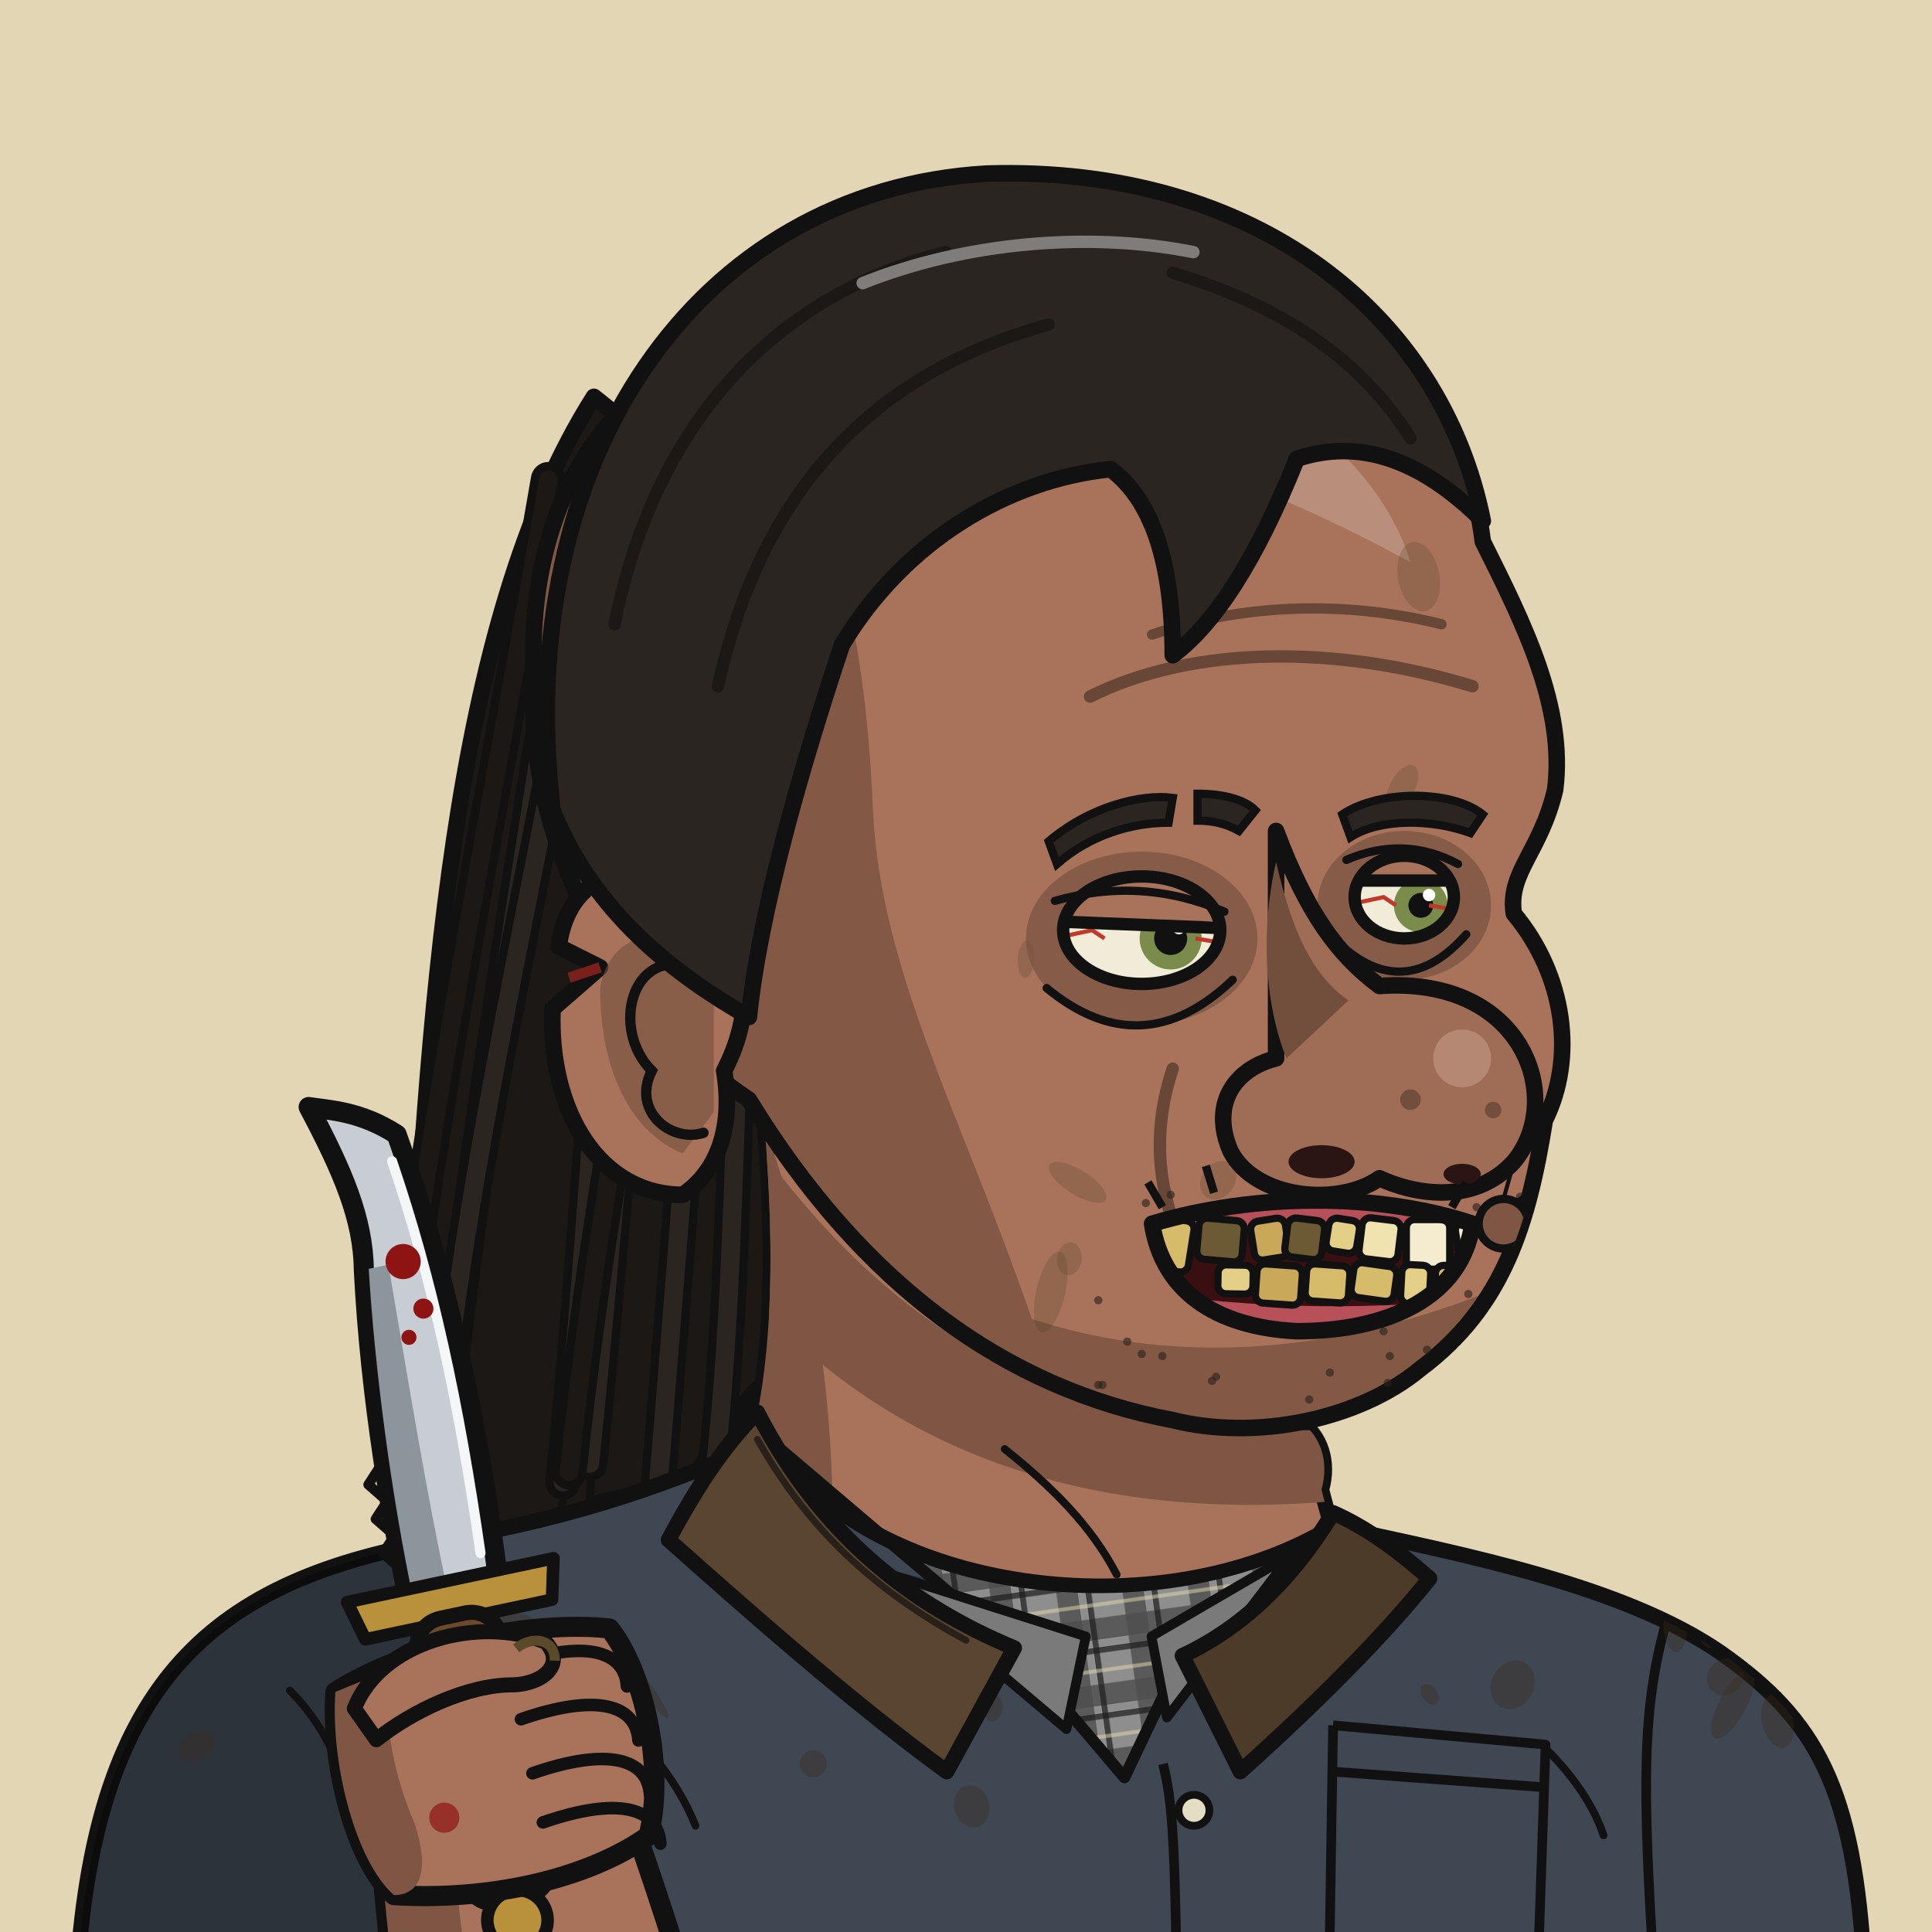
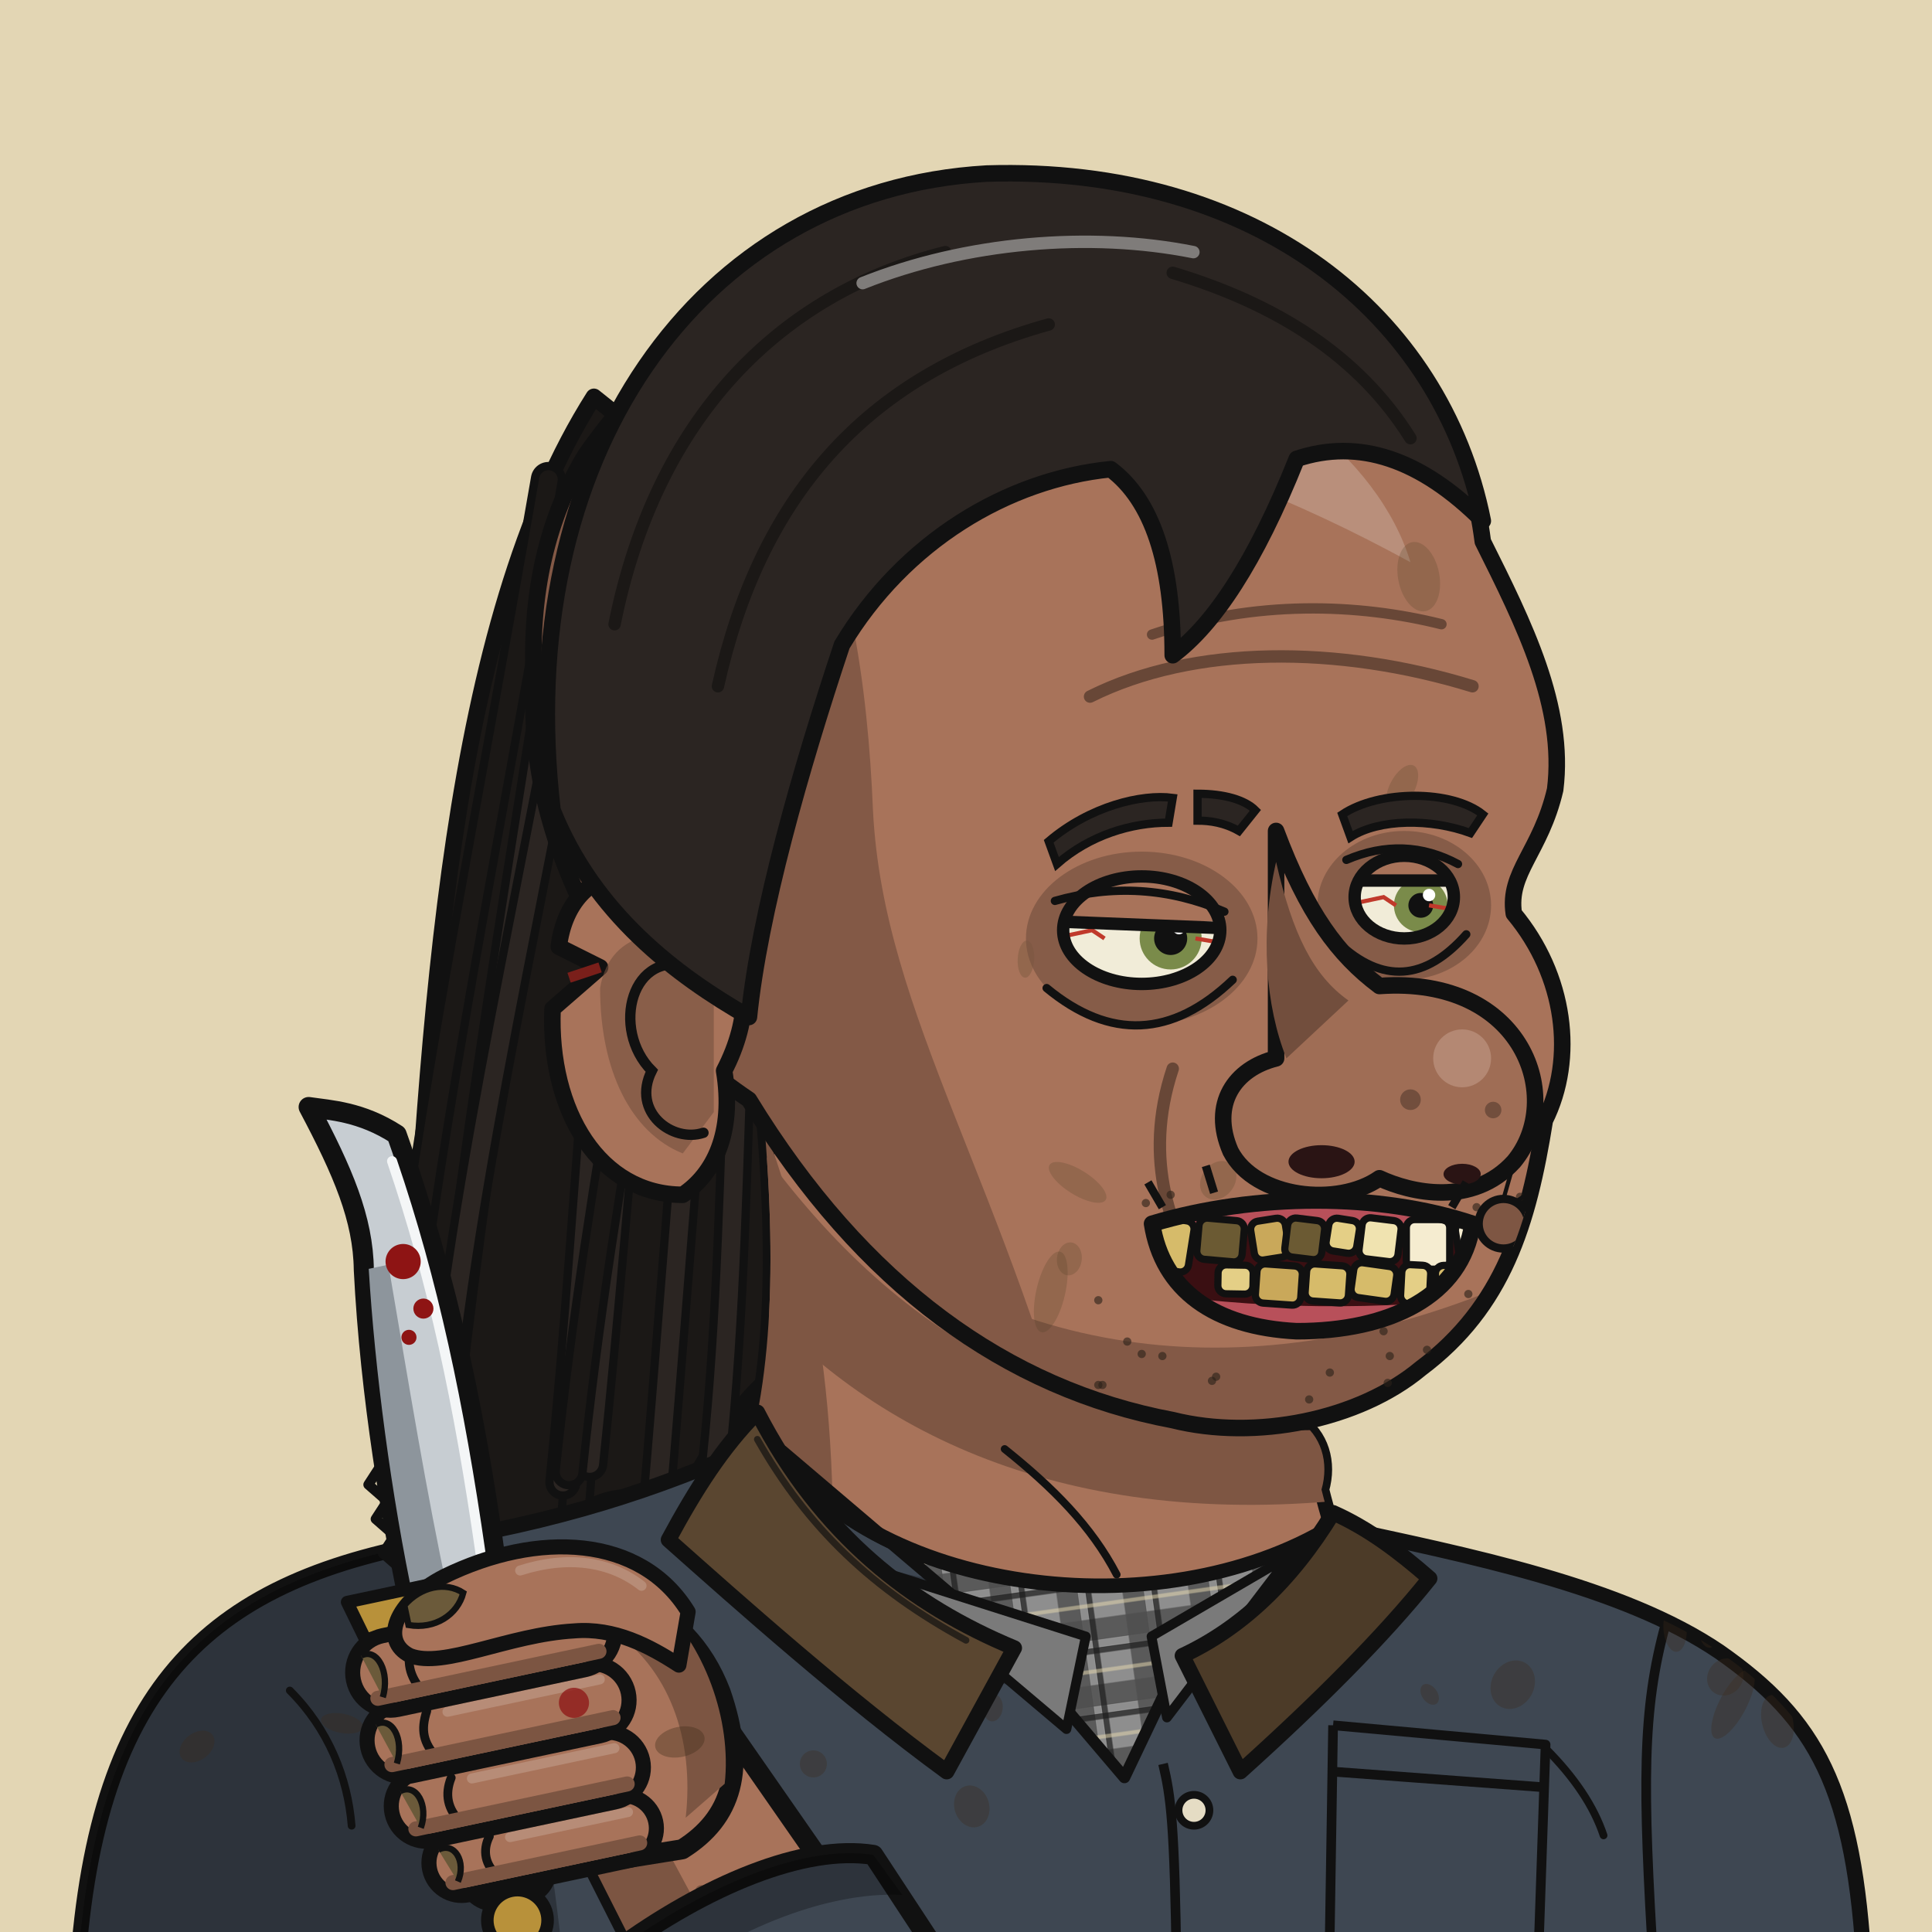
<svg xmlns="http://www.w3.org/2000/svg" viewBox="0 0 1000 1000" width="1000" height="1000">
  <rect width="1000" height="1000" fill="#e3d6b4" />
  <g transform="translate(0 -55)">
    <g transform="translate(-35 25) scale(1.07)">
      <path d="M 320 220 C 250 330 240 520 230 700 C 228 760 250 800 270 810 C 300 760 330 740 360 760 C 380 720 400 690 430 680 C 420 600 400 450 420 300 Z" fill="#1b1816" stroke="#111111" stroke-width="8" stroke-linejoin="round" />
      <path d="M 298 260 C 268 433 241 562 226 691" fill="none" stroke="#111111" stroke-width="17" stroke-linecap="round" />
      <path d="M 298 260 C 268 433 241 562 226 691" fill="none" stroke="#1b1816" stroke-width="9" stroke-linecap="round" />
      <path d="M 315 260 C 285 448 261 590 246 731" fill="none" stroke="#111111" stroke-width="17" stroke-linecap="round" />
      <path d="M 315 260 C 285 448 261 590 246 731" fill="none" stroke="#2b2522" stroke-width="9" stroke-linecap="round" />
      <path d="M 326 260 C 296 436 263 568 248 700" fill="none" stroke="#111111" stroke-width="17" stroke-linecap="round" />
      <path d="M 326 260 C 296 436 263 568 248 700" fill="none" stroke="#2b2522" stroke-width="9" stroke-linecap="round" />
      <path d="M 346 260 C 316 468 324 625 309 781" fill="none" stroke="#111111" stroke-width="17" stroke-linecap="round" />
      <path d="M 346 260 C 316 468 324 625 309 781" fill="none" stroke="#1b1816" stroke-width="9" stroke-linecap="round" />
      <path d="M 353 260 C 323 454 320 599 305 745" fill="none" stroke="#111111" stroke-width="17" stroke-linecap="round" />
      <path d="M 353 260 C 323 454 320 599 305 745" fill="none" stroke="#2b2522" stroke-width="9" stroke-linecap="round" />
      <path d="M 370 260 C 340 450 333 593 318 736" fill="none" stroke="#111111" stroke-width="17" stroke-linecap="round" />
      <path d="M 370 260 C 340 450 333 593 318 736" fill="none" stroke="#2b2522" stroke-width="9" stroke-linecap="round" />
      <path d="M 384 260 C 354 452 323 596 308 740" fill="none" stroke="#111111" stroke-width="17" stroke-linecap="round" />
      <path d="M 384 260 C 354 452 323 596 308 740" fill="none" stroke="#1b1816" stroke-width="9" stroke-linecap="round" />
      <path d="M 399 260 C 369 473 362 632 347 792" fill="none" stroke="#111111" stroke-width="17" stroke-linecap="round" />
      <path d="M 399 260 C 369 473 362 632 347 792" fill="none" stroke="#2b2522" stroke-width="9" stroke-linecap="round" />
      <path d="M 413 260 C 383 450 394 593 379 735" fill="none" stroke="#111111" stroke-width="17" stroke-linecap="round" />
      <path d="M 413 260 C 383 450 394 593 379 735" fill="none" stroke="#2b2522" stroke-width="9" stroke-linecap="round" />
    </g>
    <path d="M 392 600 C 402 690 402 760 385 815 C 360 840 320 856 290 868 L 720 920 C 700 880 690 850 684 826 C 688 812 684 798 672 790 C 664 770 660 745 662 720 Z" fill="#a8735a" stroke="#111111" stroke-width="8" stroke-linejoin="round" />
    <clipPath id="neckclip">
      <path d="M 392 600 C 402 690 402 760 385 815 C 360 840 320 856 290 868 L 720 920 C 700 880 690 850 684 826 C 688 812 684 798 672 790 C 664 770 660 745 662 720 Z" />
    </clipPath>
    <g clip-path="url(#neckclip)">
      <path d="M 380 630 C 450 735 540 800 690 795 L 690 832 C 540 845 440 790 380 715 Z" fill="#7e5643" />
      <path d="M 380 600 C 425 700 435 790 430 900 L 280 900 L 280 600 Z" fill="#7e5643" />
    </g>
    <path d="M 520 805 C 545 825 565 845 578 870" fill="none" stroke="#111111" stroke-width="4" stroke-linecap="round" />
    <clipPath id="torso">
      <path d="M 40 1075 C 50 925 110 872 230 852 C 300 840 350 822 398 800 C 450 880 600 900 690 845 C 760 860 840 876 890 910 C 940 945 960 980 965 1075 Z" />
    </clipPath>
    <path d="M 40 1075 C 50 925 110 872 230 852 C 300 840 350 822 398 800 C 450 880 600 900 690 845 C 760 860 840 876 890 910 C 940 945 960 980 965 1075 Z" fill="#3e4752" stroke="#111111" stroke-width="8" stroke-linejoin="round" />
    <g clip-path="url(#torso)">
      <path d="M 40 1075 C 50 925 110 872 230 852 C 262 900 280 960 292 1075 Z" fill="#000" opacity="0.28" />
      <path d="M 370 812 C 420 880 560 900 700 852 L 720 900 C 560 950 420 930 360 860 Z" fill="#000" opacity="0.22" />
    </g>
    <path d="M 232 852 C 252 905 258 960 252 1075" fill="none" stroke="#111111" stroke-width="5" stroke-linecap="round" />
    <path d="M 862 896 C 850 940 850 978 856 1075" fill="none" stroke="#111111" stroke-width="5" stroke-linecap="round" />
    <path d="M 300 930 C 330 950 350 975 360 1000 M 150 930 C 170 950 180 975 182 1000 M 800 960 C 815 975 825 990 830 1005" fill="none" stroke="#111111" stroke-width="4" stroke-linecap="round" />
    <g clip-path="url(#torso)">
      <ellipse cx="740" cy="932" rx="6" ry="4" transform="rotate(54 740 932)" fill="#3b2a18" opacity="0.32" />
      <ellipse cx="476" cy="891" rx="10" ry="7" transform="rotate(54 476 891)" fill="#3b2a18" opacity="0.32" />
      <ellipse cx="334" cy="928" rx="20" ry="3" transform="rotate(54 334 928)" fill="#3b2a18" opacity="0.32" />
      <ellipse cx="299" cy="923" rx="6" ry="7" transform="rotate(65 299 923)" fill="#3b2a18" opacity="0.32" />
      <ellipse cx="500" cy="907" rx="7" ry="6" transform="rotate(104 500 907)" fill="#3b2a18" opacity="0.32" />
      <ellipse cx="897" cy="937" rx="20" ry="7" transform="rotate(118 897 937)" fill="#3b2a18" opacity="0.32" />
      <ellipse cx="177" cy="947" rx="5" ry="11" transform="rotate(101 177 947)" fill="#3b2a18" opacity="0.32" />
      <ellipse cx="215" cy="996" rx="12" ry="6" transform="rotate(14 215 996)" fill="#3b2a18" opacity="0.32" />
      <ellipse cx="421" cy="968" rx="7" ry="7" transform="rotate(21 421 968)" fill="#3b2a18" opacity="0.32" />
      <ellipse cx="884" cy="902" rx="6" ry="4" transform="rotate(75 884 902)" fill="#3b2a18" opacity="0.32" />
      <ellipse cx="102" cy="959" rx="7" ry="10" transform="rotate(53 102 959)" fill="#3b2a18" opacity="0.32" />
      <ellipse cx="867" cy="898" rx="12" ry="6" transform="rotate(86 867 898)" fill="#3b2a18" opacity="0.32" />
      <ellipse cx="893" cy="923" rx="10" ry="9" transform="rotate(129 893 923)" fill="#3b2a18" opacity="0.32" />
      <ellipse cx="514" cy="939" rx="7" ry="5" transform="rotate(97 514 939)" fill="#3b2a18" opacity="0.32" />
      <ellipse cx="527" cy="885" rx="19" ry="9" transform="rotate(132 527 885)" fill="#3b2a18" opacity="0.32" />
      <ellipse cx="562" cy="912" rx="17" ry="3" transform="rotate(28 562 912)" fill="#3b2a18" opacity="0.32" />
      <ellipse cx="250" cy="953" rx="16" ry="9" transform="rotate(124 250 953)" fill="#3b2a18" opacity="0.32" />
      <ellipse cx="920" cy="946" rx="14" ry="8" transform="rotate(76 920 946)" fill="#3b2a18" opacity="0.32" />
      <ellipse cx="850" cy="877" rx="18" ry="10" transform="rotate(30 850 877)" fill="#3b2a18" opacity="0.32" />
      <ellipse cx="783" cy="927" rx="13" ry="11" transform="rotate(119 783 927)" fill="#3b2a18" opacity="0.32" />
      <ellipse cx="503" cy="990" rx="9" ry="11" transform="rotate(163 503 990)" fill="#3b2a18" opacity="0.32" />
      <ellipse cx="551" cy="889" rx="15" ry="7" transform="rotate(101 551 889)" fill="#3b2a18" opacity="0.32" />
      <ellipse cx="288" cy="908" rx="15" ry="9" transform="rotate(107 288 908)" fill="#3b2a18" opacity="0.32" />
      <ellipse cx="267" cy="895" rx="5" ry="10" transform="rotate(91 267 895)" fill="#3b2a18" opacity="0.32" />
    </g>
    <defs>
      <pattern id="plaidgrey" width="34" height="34" patternUnits="userSpaceOnUse" patternTransform="rotate(-8) skewY(0)">
        <rect width="34" height="34" fill="#8e8e8e" />
        <rect x="0" y="11" width="34" height="11" fill="#4e4e4e" opacity="0.8" />
        <rect x="11" y="0" width="11" height="34" fill="#4e4e4e" opacity="0.8" />
        <rect x="0" y="26" width="34" height="3" fill="#1c1c1c" opacity="0.7" />
        <rect x="26" y="0" width="3" height="34" fill="#1c1c1c" opacity="0.7" />
        <rect x="0" y="3" width="34" height="2" fill="#e8d9b0" opacity="0.5" />
      </pattern>
    </defs>
    <path d="M 405 806 C 450 880 600 900 688 846 L 612 912 L 582 975 L 525 908 Z" fill="url(#plaidgrey)" stroke="#111111" stroke-width="6" stroke-linejoin="round" />
    <path d="M 455 868 L 552 950 L 562 902 Z M 668 860 L 604 944 L 596 902 Z" fill="#7a7a7a" stroke="#111111" stroke-width="5" stroke-linejoin="round" />
    <path d="M 392 786 C 425 850 472 886 525 908 L 490 972 C 438 934 382 884 346 852 C 360 826 374 804 392 786 Z" fill="#5a4630" stroke="#111111" stroke-width="8" stroke-linejoin="round" />
    <path d="M 392 800 C 418 846 452 878 500 904" fill="none" stroke="#111111" stroke-width="3.5" stroke-linecap="round" opacity="0.7" />
    <path d="M 690 838 C 668 874 642 898 612 912 L 642 972 C 682 936 716 902 740 872 C 724 858 708 846 690 838 Z" fill="#4c3b28" stroke="#111111" stroke-width="8" stroke-linejoin="round" />
    <path d="M 602 968 C 606 985 608 998 609 1075" fill="none" stroke="#111111" stroke-width="5" />
    <circle cx="618" cy="992" r="8" fill="#e5dcc4" stroke="#111111" stroke-width="4" />
    <path d="M 690 948 L 800 958 L 796 1075 M 690 948 L 688 1075 M 690 972 L 798 980" fill="none" stroke="#111111" stroke-width="5" stroke-linejoin="round" />
    <g transform="translate(-35 25) scale(1.07)">
      <clipPath id="headclip">
        <path d="M 395 560 Q 343 525 318 473 Q 288 415 291 357 Q 288 294 316 248 Q 348 202 394 174 Q 442 134 500 133 Q 557 124 611 142 Q 667 147 702 193 Q 742 228 750 290 C 770 330 790 370 785 410 C 778 440 762 450 765 470 C 790 500 795 540 780 570 C 772 620 760 660 720 690 C 690 715 640 725 600 715 C 520 700 450 650 395 560 Z" />
      </clipPath>
      <path d="M 395 560 Q 343 525 318 473 Q 288 415 291 357 Q 288 294 316 248 Q 348 202 394 174 Q 442 134 500 133 Q 557 124 611 142 Q 667 147 702 193 Q 742 228 750 290 C 770 330 790 370 785 410 C 778 440 762 450 765 470 C 790 500 795 540 780 570 C 772 620 760 660 720 690 C 690 715 640 725 600 715 C 520 700 450 650 395 560 Z" fill="#a8735a" />
      <g clip-path="url(#headclip)">
        <path d="M 250 100 C 420 160 450 300 455 420 C 460 520 520 600 560 760 L 250 760 Z" fill="#835946" />
        <path d="M 420 600 C 520 690 640 700 760 650 L 760 760 L 400 760 Z" fill="#835946" />
        <path d="M 560 190 C 640 200 700 250 715 300 C 660 270 600 245 545 240 Z" fill="#bd9683" opacity="0.8" />
        <path d="M 403 193 A 40 30 0 0 0 483 193 A 44 38 0 0 1 403 193 Z" fill="#684737" opacity="0.85" />
        <path d="M 403 193 A 40 30 0 0 0 467 217" fill="none" stroke="#111111" stroke-width="4" stroke-linecap="round" opacity="0.8" />
        <ellipse cx="453" cy="175" rx="14" ry="7" transform="rotate(-20 443 193)" fill="#bd9683" opacity="0.9" />
        <path d="M 353 330 A 32 24 0 0 0 417 330 A 35 30 0 0 1 353 330 Z" fill="#684737" opacity="0.85" />
        <path d="M 353 330 A 32 24 0 0 0 404 348" fill="none" stroke="#111111" stroke-width="4" stroke-linecap="round" opacity="0.8" />
        <ellipse cx="393" cy="315" rx="11" ry="6" transform="rotate(-20 385 330)" fill="#bd9683" opacity="0.9" />
        <path d="M 517 179 A 47 35 0 0 0 611 179 A 51 44 0 0 1 517 179 Z" fill="#684737" opacity="0.85" />
        <path d="M 517 179 A 47 35 0 0 0 592 207" fill="none" stroke="#111111" stroke-width="4" stroke-linecap="round" opacity="0.8" />
        <ellipse cx="576" cy="158" rx="16" ry="8" transform="rotate(-20 564 179)" fill="#bd9683" opacity="0.9" />
        <path d="M 386 320 A 30 23 0 0 0 446 320 A 33 29 0 0 1 386 320 Z" fill="#684737" opacity="0.85" />
        <path d="M 386 320 A 30 23 0 0 0 434 338" fill="none" stroke="#111111" stroke-width="4" stroke-linecap="round" opacity="0.8" />
        <ellipse cx="424" cy="306" rx="11" ry="5" transform="rotate(-20 416 320)" fill="#bd9683" opacity="0.9" />
        <path d="M 560 365 C 610 340 680 340 745 360" fill="none" stroke="#684737" stroke-width="6" stroke-linecap="round" />
        <path d="M 590 335 C 640 318 690 320 730 330" fill="none" stroke="#684737" stroke-width="5" stroke-linecap="round" />
        <path d="M 600 545 C 585 590 600 625 615 650" fill="none" stroke="#684737" stroke-width="6" stroke-linecap="round" />
      </g>
      <path d="M 395 560 Q 343 525 318 473 Q 288 415 291 357 Q 288 294 316 248 Q 348 202 394 174 Q 442 134 500 133 Q 557 124 611 142 Q 667 147 702 193 Q 742 228 750 290 C 770 330 790 370 785 410 C 778 440 762 450 765 470 C 790 500 795 540 780 570 C 772 620 760 660 720 690 C 690 715 640 725 600 715 C 520 700 450 650 395 560 Z" fill="none" stroke="#111111" stroke-width="8" stroke-linejoin="round" />
      <g clip-path="url(#headclip)">
        <ellipse cx="365" cy="650" rx="13" ry="9" transform="rotate(167 365 650)" fill="#4a3a22" opacity="0.22" />
        <ellipse cx="699" cy="242" rx="6" ry="8" transform="rotate(146 699 242)" fill="#4a3a22" opacity="0.22" />
        <ellipse cx="384" cy="302" rx="9" ry="6" transform="rotate(9 384 302)" fill="#4a3a22" opacity="0.22" />
        <ellipse cx="676" cy="622" rx="14" ry="7" transform="rotate(155 676 622)" fill="#4a3a22" opacity="0.22" />
        <ellipse cx="613" cy="302" rx="6" ry="7" transform="rotate(154 613 302)" fill="#4a3a22" opacity="0.22" />
        <ellipse cx="361" cy="614" rx="13" ry="3" transform="rotate(37 361 614)" fill="#4a3a22" opacity="0.22" />
        <ellipse cx="529" cy="492" rx="9" ry="4" transform="rotate(93 529 492)" fill="#4a3a22" opacity="0.22" />
        <ellipse cx="359" cy="413" rx="14" ry="8" transform="rotate(16 359 413)" fill="#4a3a22" opacity="0.22" />
        <ellipse cx="554" cy="600" rx="16" ry="6" transform="rotate(32 554 600)" fill="#4a3a22" opacity="0.22" />
        <ellipse cx="719" cy="307" rx="17" ry="10" transform="rotate(79 719 307)" fill="#4a3a22" opacity="0.22" />
        <ellipse cx="711" cy="409" rx="12" ry="6" transform="rotate(118 711 409)" fill="#4a3a22" opacity="0.22" />
        <ellipse cx="377" cy="674" rx="9" ry="8" transform="rotate(54 377 674)" fill="#4a3a22" opacity="0.22" />
        <ellipse cx="744" cy="571" rx="7" ry="10" transform="rotate(73 744 571)" fill="#4a3a22" opacity="0.22" />
        <ellipse cx="541" cy="653" rx="20" ry="7" transform="rotate(103 541 653)" fill="#4a3a22" opacity="0.22" />
        <ellipse cx="622" cy="599" rx="10" ry="8" transform="rotate(127 622 599)" fill="#4a3a22" opacity="0.22" />
        <ellipse cx="550" cy="637" rx="6" ry="8" transform="rotate(7 550 637)" fill="#4a3a22" opacity="0.22" />
        <circle cx="747" cy="612" r="2" fill="#2a2018" opacity="0.6" />
        <circle cx="676" cy="692" r="2" fill="#2a2018" opacity="0.6" />
        <circle cx="564" cy="698" r="2" fill="#2a2018" opacity="0.6" />
        <circle cx="595" cy="684" r="2" fill="#2a2018" opacity="0.6" />
        <circle cx="723" cy="681" r="2" fill="#2a2018" opacity="0.6" />
        <circle cx="692" cy="650" r="2" fill="#2a2018" opacity="0.6" />
        <circle cx="621" cy="694" r="2" fill="#2a2018" opacity="0.6" />
        <circle cx="778" cy="669" r="2" fill="#2a2018" opacity="0.6" />
        <circle cx="705" cy="684" r="2" fill="#2a2018" opacity="0.6" />
        <circle cx="648" cy="635" r="2" fill="#2a2018" opacity="0.6" />
        <circle cx="741" cy="633" r="2" fill="#2a2018" opacity="0.6" />
        <circle cx="638" cy="629" r="2" fill="#2a2018" opacity="0.6" />
        <circle cx="695" cy="649" r="2" fill="#2a2018" opacity="0.6" />
        <circle cx="750" cy="602" r="2" fill="#2a2018" opacity="0.6" />
        <circle cx="566" cy="698" r="2" fill="#2a2018" opacity="0.6" />
        <circle cx="743" cy="654" r="2" fill="#2a2018" opacity="0.6" />
        <circle cx="585" cy="683" r="2" fill="#2a2018" opacity="0.6" />
        <circle cx="666" cy="705" r="2" fill="#2a2018" opacity="0.6" />
        <circle cx="704" cy="601" r="2" fill="#2a2018" opacity="0.6" />
        <circle cx="618" cy="615" r="2" fill="#2a2018" opacity="0.6" />
        <circle cx="768" cy="607" r="2" fill="#2a2018" opacity="0.6" />
        <circle cx="760" cy="684" r="2" fill="#2a2018" opacity="0.6" />
        <circle cx="587" cy="610" r="2" fill="#2a2018" opacity="0.6" />
        <circle cx="702" cy="672" r="2" fill="#2a2018" opacity="0.6" />
        <circle cx="770" cy="641" r="2" fill="#2a2018" opacity="0.6" />
        <circle cx="757" cy="659" r="2" fill="#2a2018" opacity="0.6" />
        <circle cx="603" cy="644" r="2" fill="#2a2018" opacity="0.6" />
        <circle cx="761" cy="646" r="2" fill="#2a2018" opacity="0.6" />
        <circle cx="564" cy="657" r="2" fill="#2a2018" opacity="0.6" />
        <circle cx="700" cy="629" r="2" fill="#2a2018" opacity="0.6" />
        <circle cx="640" cy="667" r="2" fill="#2a2018" opacity="0.6" />
        <circle cx="750" cy="671" r="2" fill="#2a2018" opacity="0.6" />
        <circle cx="681" cy="620" r="2" fill="#2a2018" opacity="0.6" />
        <circle cx="640" cy="662" r="2" fill="#2a2018" opacity="0.6" />
        <circle cx="704" cy="697" r="2" fill="#2a2018" opacity="0.6" />
        <circle cx="599" cy="606" r="2" fill="#2a2018" opacity="0.6" />
        <circle cx="578" cy="677" r="2" fill="#2a2018" opacity="0.6" />
        <circle cx="619" cy="696" r="2" fill="#2a2018" opacity="0.6" />
        <circle cx="769" cy="652" r="2" fill="#2a2018" opacity="0.6" />
        <circle cx="704" cy="621" r="2" fill="#2a2018" opacity="0.6" />
        <circle cx="760" cy="620" r="12" fill="#7e5643" stroke="#111" stroke-width="4" />
        <path d="M 760 608 l 4 -14 M 765 610 l 12 -8" stroke="#111" stroke-width="2" />
      </g>
      <g transform="translate(-22 6)">
        <path d="M 405 470 C 370 430 330 440 325 480 L 345 490 L 322 510 C 320 560 345 600 385 600 C 400 590 410 570 405 540 C 418 515 418 490 405 470 Z" fill="#a8735a" stroke="#111111" stroke-width="8" stroke-linejoin="round" />
        <path d="M 400 480 C 380 470 350 470 345 500 C 345 540 360 570 385 580 L 400 560 Z" fill="#75503e" opacity="0.6" />
        <path d="M 390 490 C 360 480 350 520 370 540 C 360 560 380 575 395 570" fill="none" stroke="#111111" stroke-width="5" stroke-linecap="round" />
        <path d="M 330 495 L 345 490" stroke="#7a1f1a" stroke-width="5" />
      </g>
      <ellipse cx="585" cy="482" rx="56" ry="42" fill="#785240" opacity="0.7" />
      <path d="M 539 506 Q 585 544 629 502" fill="none" stroke="#111111" stroke-width="4" stroke-linecap="round" />
      <clipPath id="e585478">
        <ellipse cx="585" cy="478" rx="38" ry="26" />
      </clipPath>
      <ellipse cx="585" cy="478" rx="38" ry="26" fill="#f1ecd8" />
      <g clip-path="url(#e585478)">
        <circle cx="599" cy="482" r="15" fill="#7a8b4a" />
        <circle cx="599" cy="482" r="8" fill="#111" />
        <circle cx="603" cy="477" r="3" fill="#fff" />
        <path d="M 547 481 l 14 -3 l 6 4 M 623 484 l -12 -2" stroke="#c0392b" stroke-width="2" fill="none" />
        <rect x="545" y="450" width="80" height="23.84" fill="#a8735a" />
        <path d="M 545 473.84 L 625 477.04" stroke="#111111" stroke-width="6" />
      </g>
      <ellipse cx="585" cy="478" rx="38" ry="26" fill="none" stroke="#111111" stroke-width="6" />
      <path d="M 543 463.84 Q 585 451.84 625 469.04" fill="none" stroke="#111111" stroke-width="4" stroke-linecap="round" />
      <ellipse cx="712" cy="466" rx="42" ry="36" fill="#785240" opacity="0.7" />
      <path d="M 680 484 Q 712 514 742 480" fill="none" stroke="#111111" stroke-width="4" stroke-linecap="round" />
      <clipPath id="e712462">
        <ellipse cx="712" cy="462" rx="24" ry="20" />
      </clipPath>
      <ellipse cx="712" cy="462" rx="24" ry="20" fill="#f1ecd8" />
      <g clip-path="url(#e712462)">
        <circle cx="720" cy="466" r="13" fill="#7a8b4a" />
        <circle cx="720" cy="466" r="6" fill="#111" />
        <circle cx="724" cy="461" r="3" fill="#fff" />
        <path d="M 688 465 l 14 -3 l 6 4 M 736 468 l -12 -2" stroke="#c0392b" stroke-width="2" fill="none" />
        <rect x="686" y="440" width="52" height="14.0" fill="#a8735a" />
        <path d="M 686 454.0 L 738 454.0" stroke="#111111" stroke-width="6" />
      </g>
      <ellipse cx="712" cy="462" rx="24" ry="20" fill="none" stroke="#111111" stroke-width="6" />
      <path d="M 684 444.0 Q 712 432.0 738 446.0" fill="none" stroke="#111111" stroke-width="4" stroke-linecap="round" />
      <path d="M 540 435 C 560 418 585 412 600 414 L 598 426 C 580 426 560 432 544 446 Z" fill="#2b2522" stroke="#111111" stroke-width="4" />
      <path d="M 612 412 C 625 412 635 415 640 420 L 632 430 C 625 426 618 425 612 425 Z" fill="#2b2522" stroke="#111111" stroke-width="4" />
      <path d="M 682 422 C 700 410 735 410 750 422 L 744 431 C 725 424 700 424 686 433 Z" fill="#2b2522" stroke="#111111" stroke-width="4" />
      <path d="M 650 430 C 665 470 680 490 700 505 C 770 500 790 560 765 590 C 745 612 715 605 700 598 C 680 612 640 608 628 585 C 618 562 630 545 650 540 Z" fill="#9f6d55" stroke="#111111" stroke-width="8" stroke-linejoin="round" />
      <path d="M 650 445 C 658 480 668 500 685 512 L 655 540 C 645 515 642 480 650 445 Z" fill="#724e3d" />
      <circle cx="740" cy="540" r="14" fill="#b98f7b" opacity="0.8" />
      <circle cx="715" cy="560" r="5" fill="#724e3d" />
      <circle cx="755" cy="565" r="4" fill="#724e3d" />
      <ellipse cx="672" cy="590" rx="16" ry="8" fill="#2a1414" />
      <ellipse cx="740" cy="596" rx="9" ry="5" fill="#2a1414" />
      <clipPath id="mclip">
        <path d="M 590 620 C 640 605 700 605 745 620 C 740 655 705 672 660 672 C 620 670 595 652 590 620 Z" />
      </clipPath>
      <path d="M 590 620 C 640 605 700 605 745 620 C 740 655 705 672 660 672 C 620 670 595 652 590 620 Z" fill="#3a0f12" />
      <g clip-path="url(#mclip)">
        <path d="M 580 600 L 760 600 L 760 628 C 700 618 640 618 580 632 Z" fill="#b8505a" />
        <rect x="592" y="618" width="19" height="25" rx="4" fill="#d6bb6a" stroke="#111" stroke-width="3.5" transform="rotate(9 603 618)" />
        <rect x="613" y="618" width="22" height="20" rx="4" fill="#6b5a33" stroke="#111" stroke-width="3.5" transform="rotate(5 625 618)" />
        <rect x="637" y="618" width="17" height="19" rx="4" fill="#c9a85a" stroke="#111" stroke-width="3.5" transform="rotate(-9 646 618)" />
        <rect x="656" y="618" width="18" height="19" rx="4" fill="#6b5a33" stroke="#111" stroke-width="3.5" transform="rotate(7 666 618)" />
        <rect x="676" y="618" width="15" height="16" rx="4" fill="#e4cf86" stroke="#111" stroke-width="3.5" transform="rotate(9 684 618)" />
        <rect x="692" y="618" width="19" height="20" rx="4" fill="#f0e3b0" stroke="#111" stroke-width="3.5" transform="rotate(7 703 618)" />
        <rect x="713" y="618" width="21" height="24" rx="4" fill="#f5ecd0" stroke="#111" stroke-width="3.5" transform="rotate(0 725 618)" />
        <rect x="736" y="618" width="22" height="23" rx="4" fill="#f5ecd0" stroke="#111" stroke-width="3.5" transform="rotate(-9 748 618)" />
        <path d="M 580 680 L 760 680 L 760 655 C 700 662 640 662 580 652 Z" fill="#b8505a" />
        <rect x="622" y="640" width="17" height="14" rx="4" fill="#e4cf86" stroke="#111" stroke-width="3.5" transform="rotate(1 632 640)" />
        <rect x="641" y="640" width="22" height="19" rx="4" fill="#c9a85a" stroke="#111" stroke-width="3.5" transform="rotate(4 653 640)" />
        <rect x="665" y="640" width="21" height="18" rx="4" fill="#d6bb6a" stroke="#111" stroke-width="3.5" transform="rotate(4 677 640)" />
        <rect x="688" y="640" width="21" height="17" rx="4" fill="#d6bb6a" stroke="#111" stroke-width="3.5" transform="rotate(8 700 640)" />
        <rect x="711" y="640" width="14" height="19" rx="4" fill="#e4cf86" stroke="#111" stroke-width="3.5" transform="rotate(3 719 640)" />
        <rect x="727" y="640" width="23" height="16" rx="4" fill="#d6bb6a" stroke="#111" stroke-width="3.5" transform="rotate(-1 740 640)" />
      </g>
      <path d="M 590 620 C 640 605 700 605 745 620 C 740 655 705 672 660 672 C 620 670 595 652 590 620 Z" fill="none" stroke="#111" stroke-width="8" stroke-linejoin="round" />
      <path d="M 595 612 L 588 600 M 620 605 L 616 592 M 735 612 L 742 600" stroke="#111" stroke-width="4" />
      <path d="M 300 420 C 280 250 370 120 510 112 C 640 108 730 180 750 280 C 720 250 690 240 660 250 C 640 300 620 330 600 345 C 600 300 590 270 570 255 C 520 260 470 290 440 340 C 420 400 400 470 395 520 C 360 500 320 470 300 420 Z" fill="#2b2522" stroke="#111111" stroke-width="8" stroke-linejoin="round" />
      <path d="M 330 330 C 350 230 410 170 490 150 M 380 360 C 400 270 450 210 540 185 M 600 160 C 650 175 690 200 715 240" fill="none" stroke="#1b1816" stroke-width="6" stroke-linecap="round" />
      <path d="M 450 165 C 500 145 560 140 610 150" fill="none" stroke="#7f7c7a" stroke-width="6" stroke-linecap="round" />
    </g>
    <g transform="translate(250 965) rotate(-12) scale(1.3)">
-       <path d="M -48 30 C -55 90 -62 160 -66 260 L 70 260 C 66 160 60 90 52 30 Z" fill="#a8735a" stroke="#111111" stroke-width="8" stroke-linejoin="round" />
-       <path d="M -48 30 C -55 90 -62 160 -66 260 L -30 260 C -28 160 -26 90 -20 40 Z" fill="#7e5643" />
-       <path d="M -78 120 C -70 112 70 112 82 120 L 92 260 L -88 260 Z" fill="#3e4752" stroke="#111111" stroke-width="8" stroke-linejoin="round" />
-       <path d="M -78 120 C -70 112 70 112 82 120 L 84 142 C 60 134 -60 134 -80 142 Z" fill="#000" opacity="0.25" />
+       <path d="M 30 36 L 92 270 L 208 270 L 96 4 Z" fill="#a8735a" stroke="#111111" stroke-width="8" stroke-linejoin="round" />
+       <path d="M 30 36 L 92 270 L 128 270 L 58 30 Z" fill="#7c5542" />
+       <path d="M 74 70 C 84 110 92 140 100 170" fill="none" stroke="#7c5542" stroke-width="5" stroke-linecap="round" />
+       <path d="M 36 86 C 76 68 118 60 144 70 L 222 270 L 76 270 Z" fill="#3e4752" stroke="#111111" stroke-width="8" stroke-linejoin="round" />
+       <path d="M 36 86 C 76 68 118 60 144 70 L 152 88 C 122 80 80 88 44 106 Z" fill="#000" opacity="0.28" />
      <path d="M -16 -60 L 20 -60 C 26 -130 26 -190 18 -250 C 6 -262 -6 -265 -14 -268 C -6 -240 -2 -220 -6 -200 C -14 -150 -16 -100 -16 -60 Z" fill="#c7cdd2" stroke="#111111" stroke-width="8" stroke-linejoin="round" />
      <path d="M -14 -66 C -14 -110 -10 -160 -4 -200 L 4 -200 C 2 -150 0 -110 0 -66 Z" fill="#8d959c" />
      <path d="M -16 -80 l -6 -8 l 6 -6 l -6 -8 l 6 -6 l -6 -8 l 6 -6" fill="none" stroke="#111111" stroke-width="4" stroke-linejoin="round" />
      <path d="M 16 -80 C 20 -140 20 -190 14 -240" fill="none" stroke="#f4f6f7" stroke-width="4" stroke-linecap="round" />
      <circle cx="10" cy="-200" r="7" fill="#8e1414" />
      <circle cx="14" cy="-180" r="4" fill="#8e1414" />
      <circle cx="6" cy="-170" r="3" fill="#8e1414" />
      <path d="M -40 -72 L 44 -72 L 40 -56 L -36 -56 Z" fill="#b8913a" stroke="#111111" stroke-width="5" stroke-linejoin="round" />
      <rect x="-17.0" y="-58" width="34" height="116" rx="11.9" fill="#6b4a2b" stroke="#111111" stroke-width="6" />
      <path d="M -11.0 -50 L -11.0 50" stroke="#9e8975" stroke-width="4" stroke-linecap="round" />
      <path d="M -17 -44 L 17 -44" stroke="#111111" stroke-width="2.5" />
      <path d="M -17 -32 L 17 -32" stroke="#111111" stroke-width="2.5" />
      <path d="M -17 -20 L 17 -20" stroke="#111111" stroke-width="2.5" />
      <path d="M -17 -8 L 17 -8" stroke="#111111" stroke-width="2.5" />
      <path d="M -17 4 L 17 4" stroke="#111111" stroke-width="2.5" />
      <path d="M -17 16 L 17 16" stroke="#111111" stroke-width="2.5" />
      <path d="M -17 28 L 17 28" stroke="#111111" stroke-width="2.5" />
      <path d="M -17 40 L 17 40" stroke="#111111" stroke-width="2.5" />
      <path d="M -17 52 L 17 52" stroke="#111111" stroke-width="2.5" />
      <circle cx="0" cy="66" r="12" fill="#b8913a" stroke="#111111" stroke-width="5" />
-       <path d="M -52 -38 C -60 -10 -58 30 -46 46 C -10 56 30 56 58 44 C 70 20 70 -20 60 -40 C 30 -50 -20 -50 -52 -38 Z" fill="#a8735a" stroke="#111111" stroke-width="8" stroke-linejoin="round" />
-       <path d="M -52 -38 C -60 -10 -58 30 -46 46 C -36 48 -30 40 -32 20 C -36 0 -36 -20 -30 -42 Z" fill="#7e5643" />
-       <path d="M 18 -34 C 50 -38 64 -30 62 -16" fill="none" stroke="#111111" stroke-width="5" stroke-linecap="round" />
-       <path d="M 18 -12 C 50 -16 64 -8 62 6" fill="none" stroke="#111111" stroke-width="5" stroke-linecap="round" />
-       <path d="M 18 10 C 50 6 64 14 62 28" fill="none" stroke="#111111" stroke-width="5" stroke-linecap="round" />
-       <path d="M 18 30 C 50 26 64 34 62 48" fill="none" stroke="#111111" stroke-width="5" stroke-linecap="round" />
-       <path d="M -46 -30 C -30 -54 10 -56 34 -40 C 40 -30 30 -24 18 -26 C 0 -30 -24 -24 -40 -16 Z" fill="#a8735a" stroke="#111111" stroke-width="6" stroke-linejoin="round" />
-       <path d="M 22 -40 C 30 -44 38 -40 36 -32" fill="none" stroke="#5a4a2a" stroke-width="4" />
-       <circle cx="-20" cy="20" r="6" fill="#8e1414" opacity="0.7" />
+       <path d="M 18 -60 C 60 -66 92 -44 98 -6 C 102 26 92 44 70 52 L 30 50 Z" fill="#a8735a" stroke="#111111" stroke-width="8" stroke-linejoin="round" />
+       <path d="M 60 -40 C 80 -20 84 10 74 40 L 92 30 C 100 6 96 -26 80 -48 Z" fill="#7c5542" />
+       <rect x="-30" y="26" width="92" height="26" rx="13.0" fill="#a8735a" stroke="#111111" stroke-width="6" />
+       <path d="M -4 31 C -8 36 -8 42 -4 47" fill="none" stroke="#111111" stroke-width="3.5" stroke-linecap="round" />
+       <path d="M -22 46 L 54 46" stroke="#7c5542" stroke-width="6" stroke-linecap="round" />
+       <path d="M 4 33 L 52 33" stroke="#b78c77" stroke-width="4" stroke-linecap="round" />
+       <path d="M -25 32 C -18 30 -15 39 -20 46" fill="#6b5a3a" stroke="#111111" stroke-width="2.5" />
+       <rect x="-40" y="0" width="102" height="28" rx="14.0" fill="#a8735a" stroke="#111111" stroke-width="6" />
+       <path d="M -14 5 C -18 11 -18 17 -14 23" fill="none" stroke="#111111" stroke-width="3.5" stroke-linecap="round" />
+       <path d="M -32 22 L 54 22" stroke="#7c5542" stroke-width="6" stroke-linecap="round" />
+       <path d="M -6 7 L 52 7" stroke="#b78c77" stroke-width="4" stroke-linecap="round" />
+       <path d="M -35 6 C -28 4 -25 14 -30 22" fill="#6b5a3a" stroke="#111111" stroke-width="2.5" />
+       <rect x="-44" y="-28" width="106" height="29" rx="14.5" fill="#a8735a" stroke="#111111" stroke-width="6" />
+       <path d="M -18 -23 C -22 -16 -22 -11 -18 -4" fill="none" stroke="#111111" stroke-width="3.5" stroke-linecap="round" />
+       <path d="M -36 -5 L 54 -5" stroke="#7c5542" stroke-width="6" stroke-linecap="round" />
+       <path d="M -10 -21 L 52 -21" stroke="#b78c77" stroke-width="4" stroke-linecap="round" />
+       <path d="M -39 -22 C -32 -24 -29 -14 -34 -5" fill="#6b5a3a" stroke="#111111" stroke-width="2.5" />
+       <rect x="-44" y="-56" width="106" height="30" rx="15.0" fill="#a8735a" stroke="#111111" stroke-width="6" />
+       <path d="M -18 -51 C -22 -44 -22 -38 -18 -31" fill="none" stroke="#111111" stroke-width="3.5" stroke-linecap="round" />
+       <path d="M -36 -32 L 54 -32" stroke="#7c5542" stroke-width="6" stroke-linecap="round" />
+       <path d="M -10 -49 L 52 -49" stroke="#b78c77" stroke-width="4" stroke-linecap="round" />
+       <path d="M -39 -50 C -32 -52 -29 -41 -34 -32" fill="#6b5a3a" stroke="#111111" stroke-width="2.5" />
+       <path d="M 92 -40 C 80 -74 40 -84 0 -74 C -22 -68 -30 -54 -20 -46 C -8 -38 20 -46 46 -42 C 62 -40 74 -30 84 -20 Z" fill="#a8735a" stroke="#111111" stroke-width="6" stroke-linejoin="round" />
+       <path d="M -18 -66 C -10 -72 0 -72 6 -66 C 2 -58 -8 -54 -18 -58 Z" fill="#6b5a3a" stroke="#111111" stroke-width="2.5" />
+       <path d="M 30 -70 C 50 -72 66 -66 76 -54" fill="none" stroke="#b78c77" stroke-width="4" stroke-linecap="round" />
+       <circle cx="40" cy="-14" r="6" fill="#8e1414" opacity="0.75" />
+       <ellipse cx="78" cy="10" rx="10" ry="6" fill="#3b2a18" opacity="0.35" />
    </g>
  </g>
</svg>
